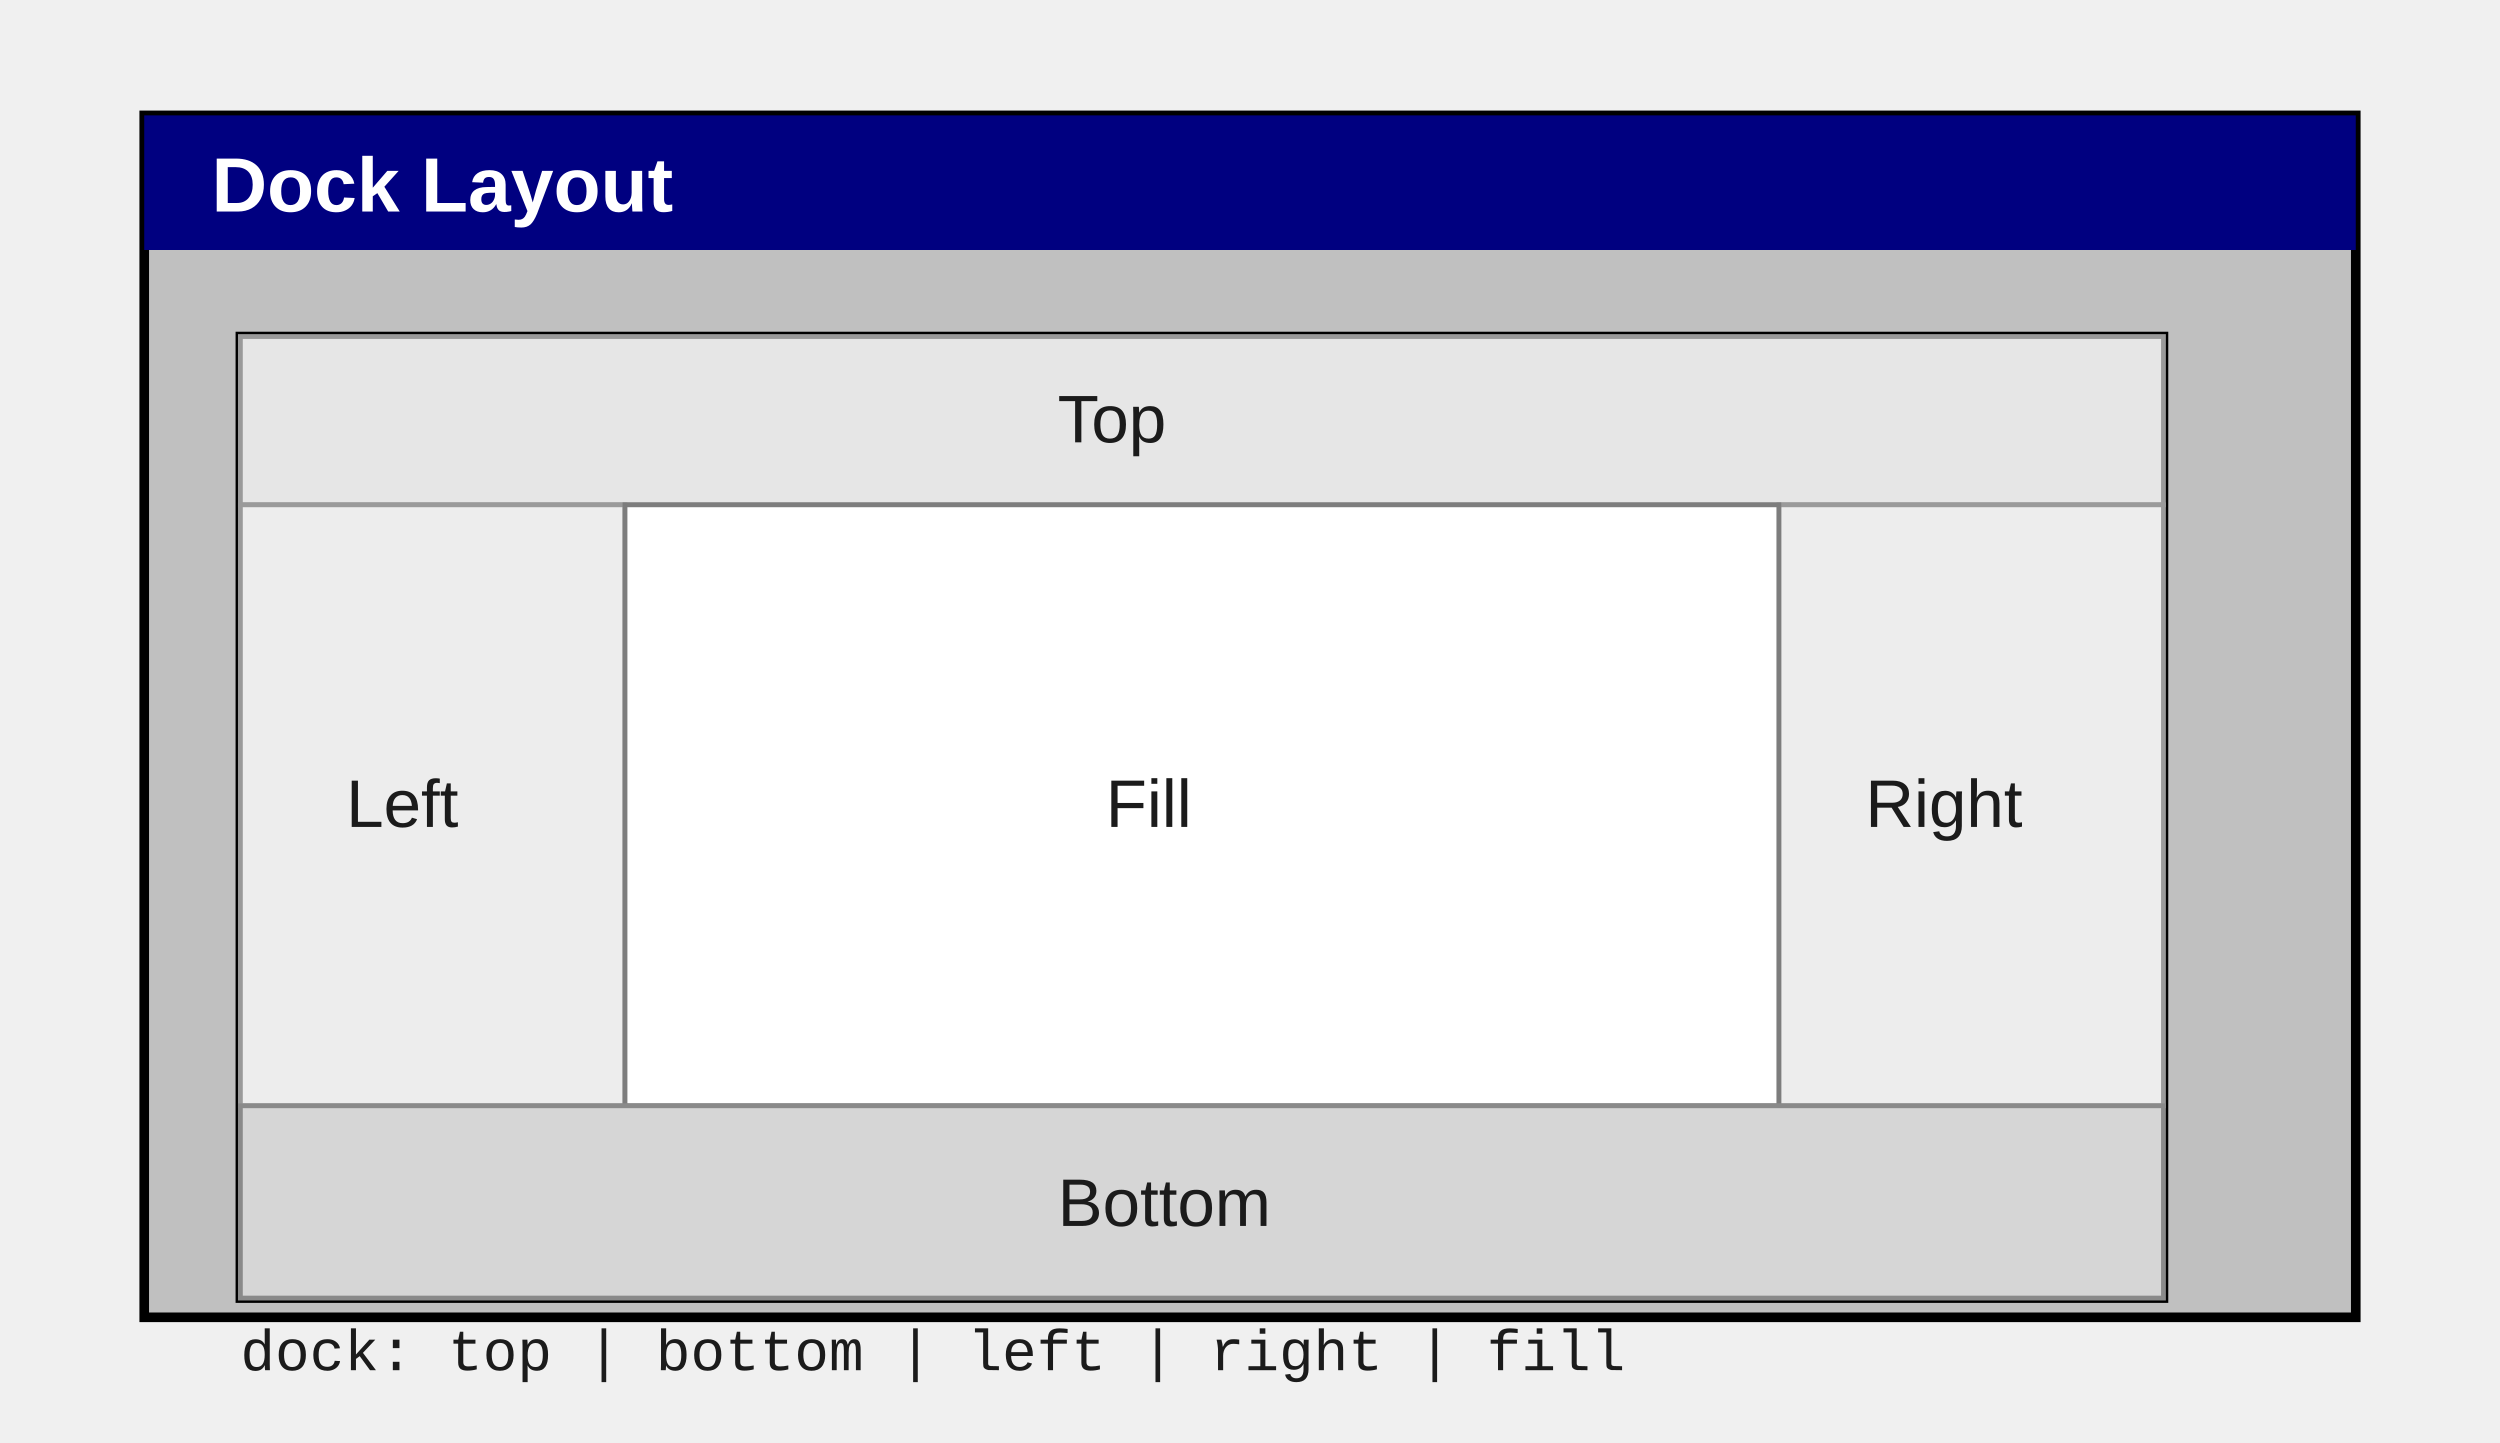
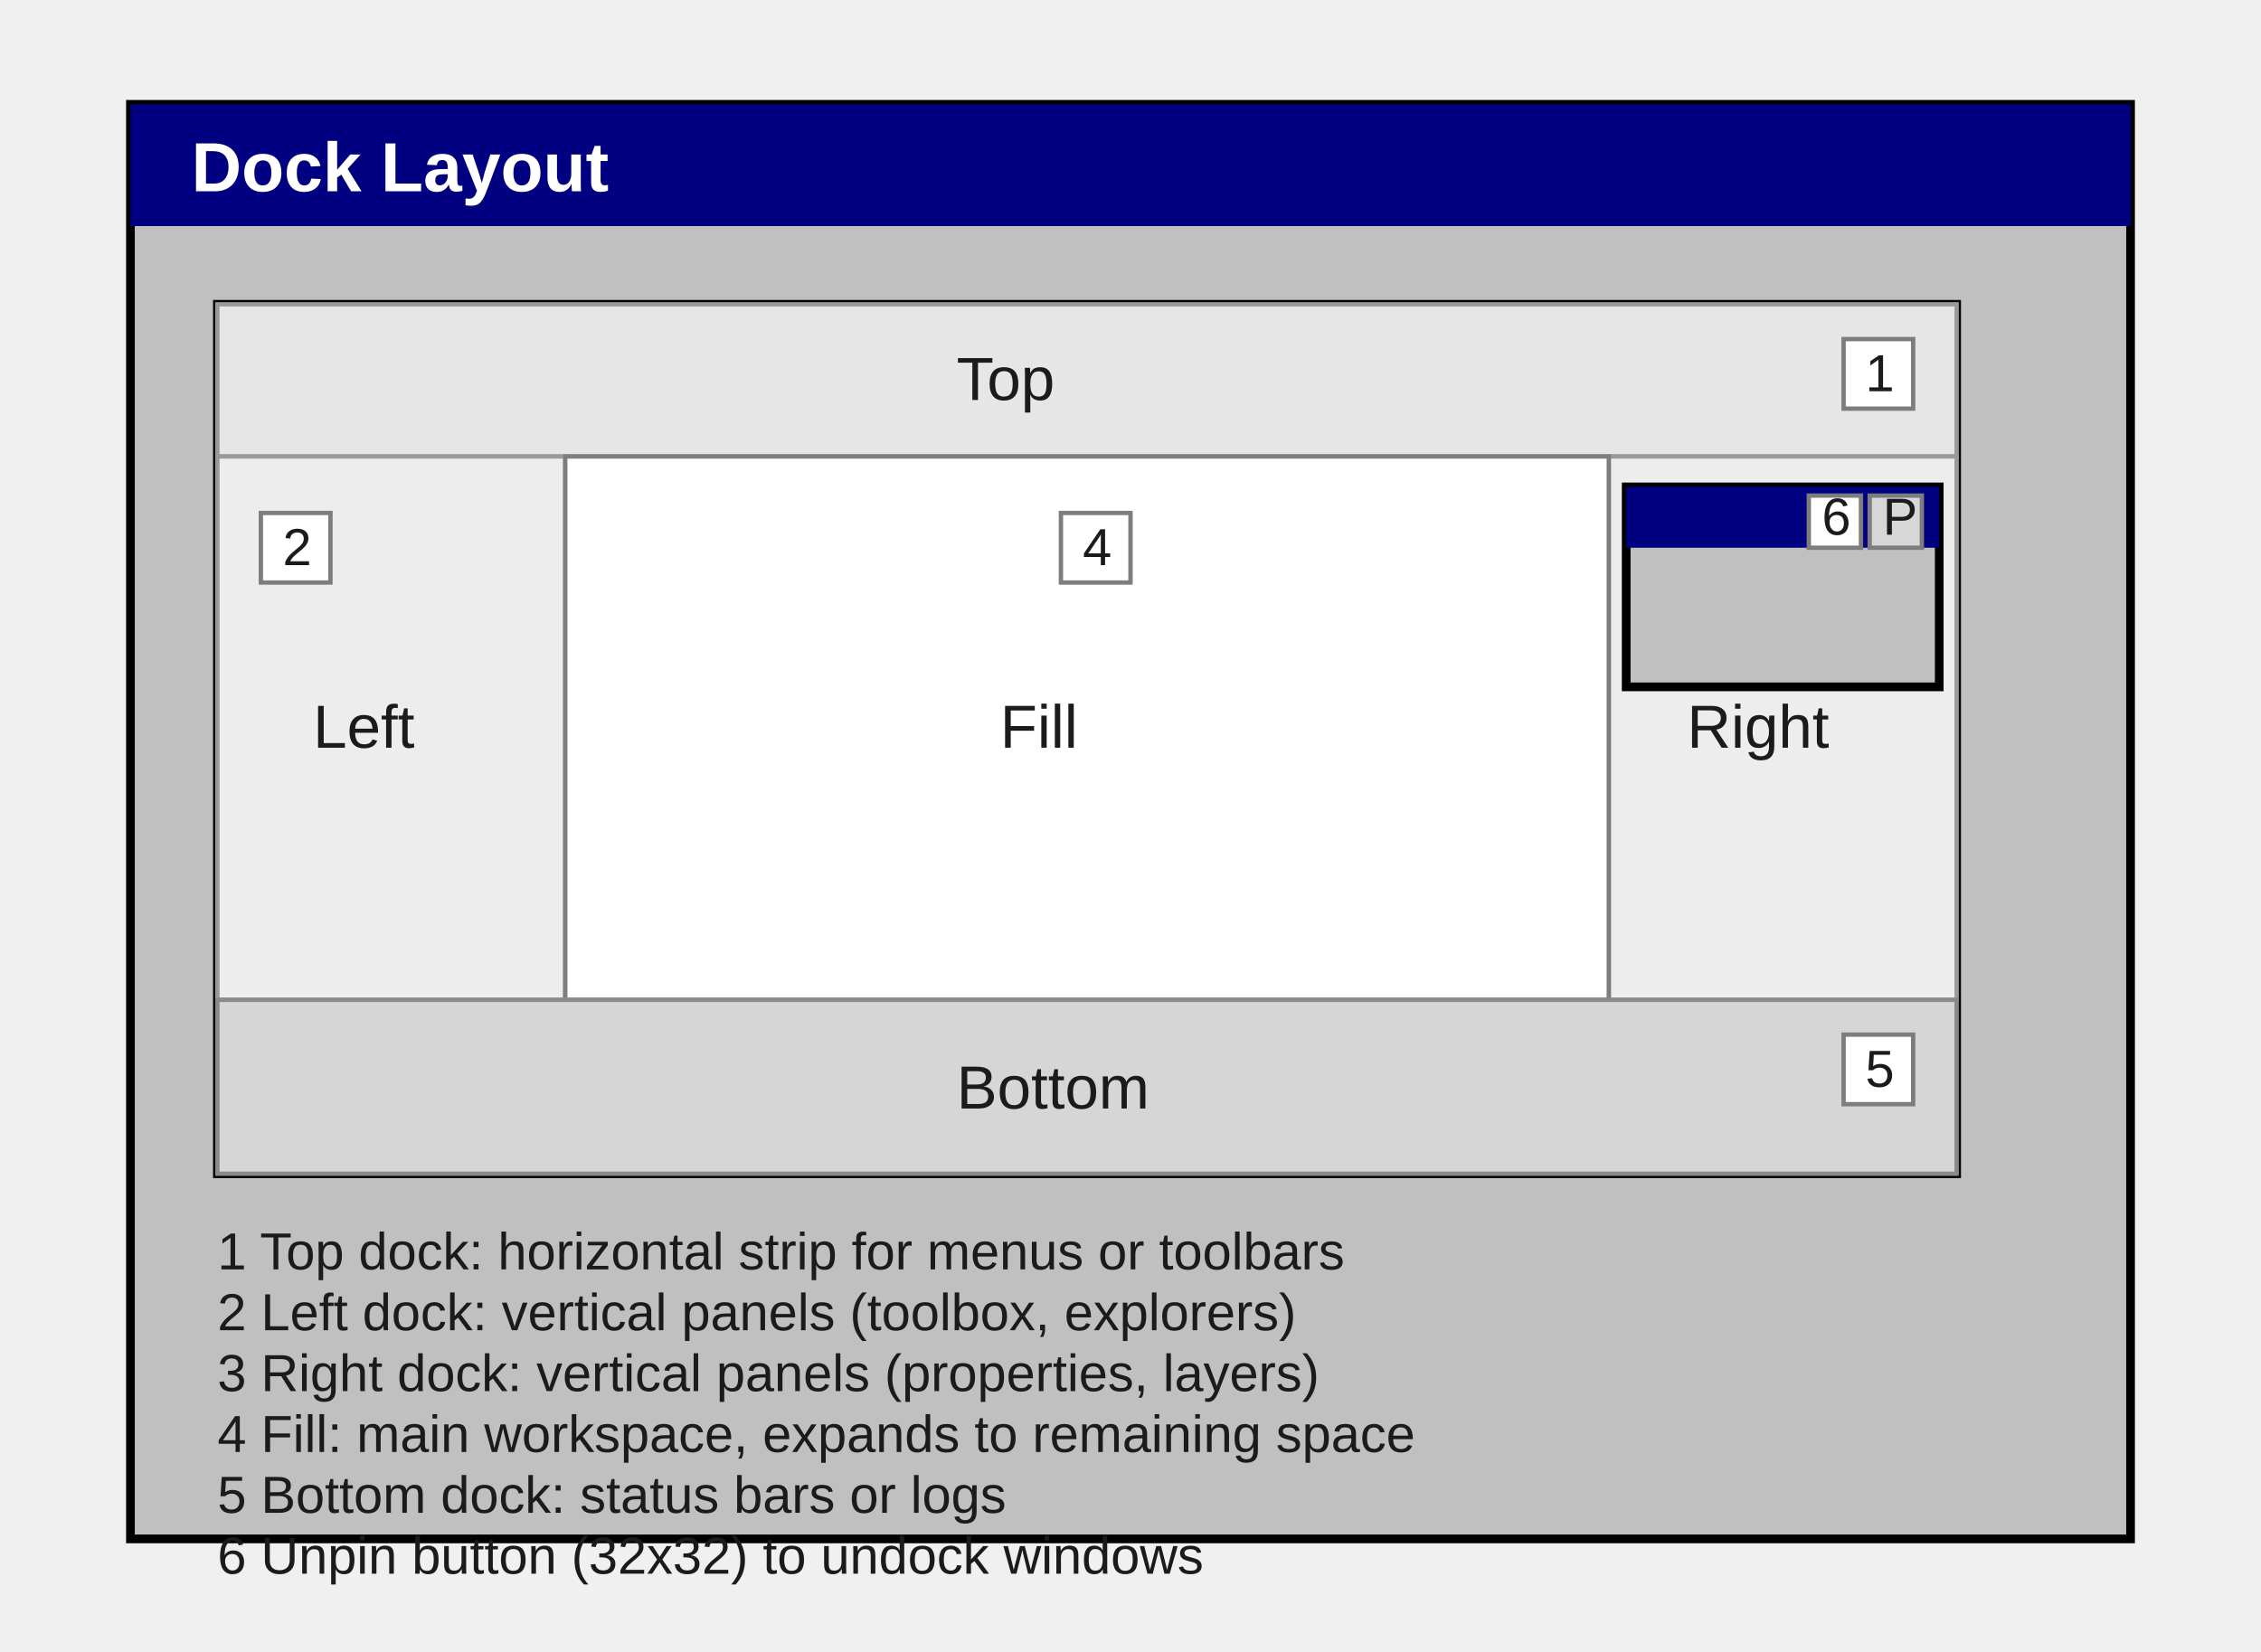
- <svg xmlns="http://www.w3.org/2000/svg" width="520" height="300" viewBox="0 0 520 300">
+ <svg xmlns="http://www.w3.org/2000/svg" width="520" height="380" viewBox="0 0 520 380">
  <defs>
    <style>
      .title { font: 600 16px 'Segoe UI', Arial, sans-serif; fill: #ffffff; }
      .text { font: 14px 'Segoe UI', Arial, sans-serif; fill: #1b1b1b; }
      .muted { font: 12px 'Segoe UI', Arial, sans-serif; fill: #5a5a5a; }
      .window { fill: #c0c0c0; stroke: #000; stroke-width: 2; }
      .titlebar { fill: #000080; }
      .panel { fill: #ededed; stroke: #9a9a9a; stroke-width: 1; }
      .inset { fill: #ffffff; stroke: #7d7d7d; stroke-width: 1; }
      .button { fill: #d7d7d7; stroke: #7d7d7d; stroke-width: 1; }
      .status { fill: #d6d6d6; stroke: #8a8a8a; stroke-width: 1; }
      .menu { fill: #e6e6e6; stroke: #9a9a9a; stroke-width: 1; }
      .accent { fill: #000080; }
+       .legend { font: 12px 'Segoe UI', Arial, sans-serif; fill: #1b1b1b; }
+       .legendBox { fill: #ffffff; stroke: #7d7d7d; stroke-width: 1; }
    </style>
  </defs>
-   <rect x="30" y="24" width="460" height="250" class="window" />
+   <rect x="30" y="24" width="460" height="330" class="window" />
  <rect x="30" y="24" width="460" height="28" class="titlebar" />
  <text x="44" y="44" class="title">Dock Layout</text>
  <rect x="50" y="70" width="400" height="200" class="window" />
  <rect x="50" y="70" width="400" height="35" class="menu" />
  <text x="220" y="92" class="text">Top</text>
+   <rect x="424" y="78" width="16" height="16" class="legendBox" />
+   <text x="429" y="90" class="legend">1</text>
  <rect x="50" y="105" width="80" height="125" class="panel" />
  <text x="72" y="172" class="text">Left</text>
+   <rect x="60" y="118" width="16" height="16" class="legendBox" />
+   <text x="65" y="130" class="legend">2</text>
  <rect x="370" y="105" width="80" height="125" class="panel" />
  <text x="388" y="172" class="text">Right</text>
+   <rect x="412" y="118" width="16" height="16" class="legendBox" />
+   <text x="417" y="130" class="legend">3</text>
+   <rect x="374" y="112" width="72" height="46" class="window" />
+   <rect x="374" y="112" width="72" height="14" class="titlebar" />
+   <rect x="430" y="114" width="12" height="12" class="button" />
+   <text x="433" y="123" class="legend">P</text>
+   <rect x="416" y="114" width="12" height="12" class="legendBox" />
+   <text x="419" y="123" class="legend">6</text>
  <rect x="130" y="105" width="240" height="125" class="inset" />
  <text x="230" y="172" class="text">Fill</text>
+   <rect x="244" y="118" width="16" height="16" class="legendBox" />
+   <text x="249" y="130" class="legend">4</text>
  <rect x="50" y="230" width="400" height="40" class="status" />
  <text x="220" y="255" class="text">Bottom</text>
-   <text x="50" y="285" style="font: 12px 'Courier New'; fill: #1b1b1b;">dock: top | bottom | left | right | fill</text>
+   <rect x="424" y="238" width="16" height="16" class="legendBox" />
+   <text x="429" y="250" class="legend">5</text>
+   <text x="50" y="292" class="legend">1 Top dock: horizontal strip for menus or toolbars</text>
+   <text x="50" y="306" class="legend">2 Left dock: vertical panels (toolbox, explorers)</text>
+   <text x="50" y="320" class="legend">3 Right dock: vertical panels (properties, layers)</text>
+   <text x="50" y="334" class="legend">4 Fill: main workspace, expands to remaining space</text>
+   <text x="50" y="348" class="legend">5 Bottom dock: status bars or logs</text>
+   <text x="50" y="362" class="legend">6 Unpin button (32x32) to undock windows</text>
</svg>
